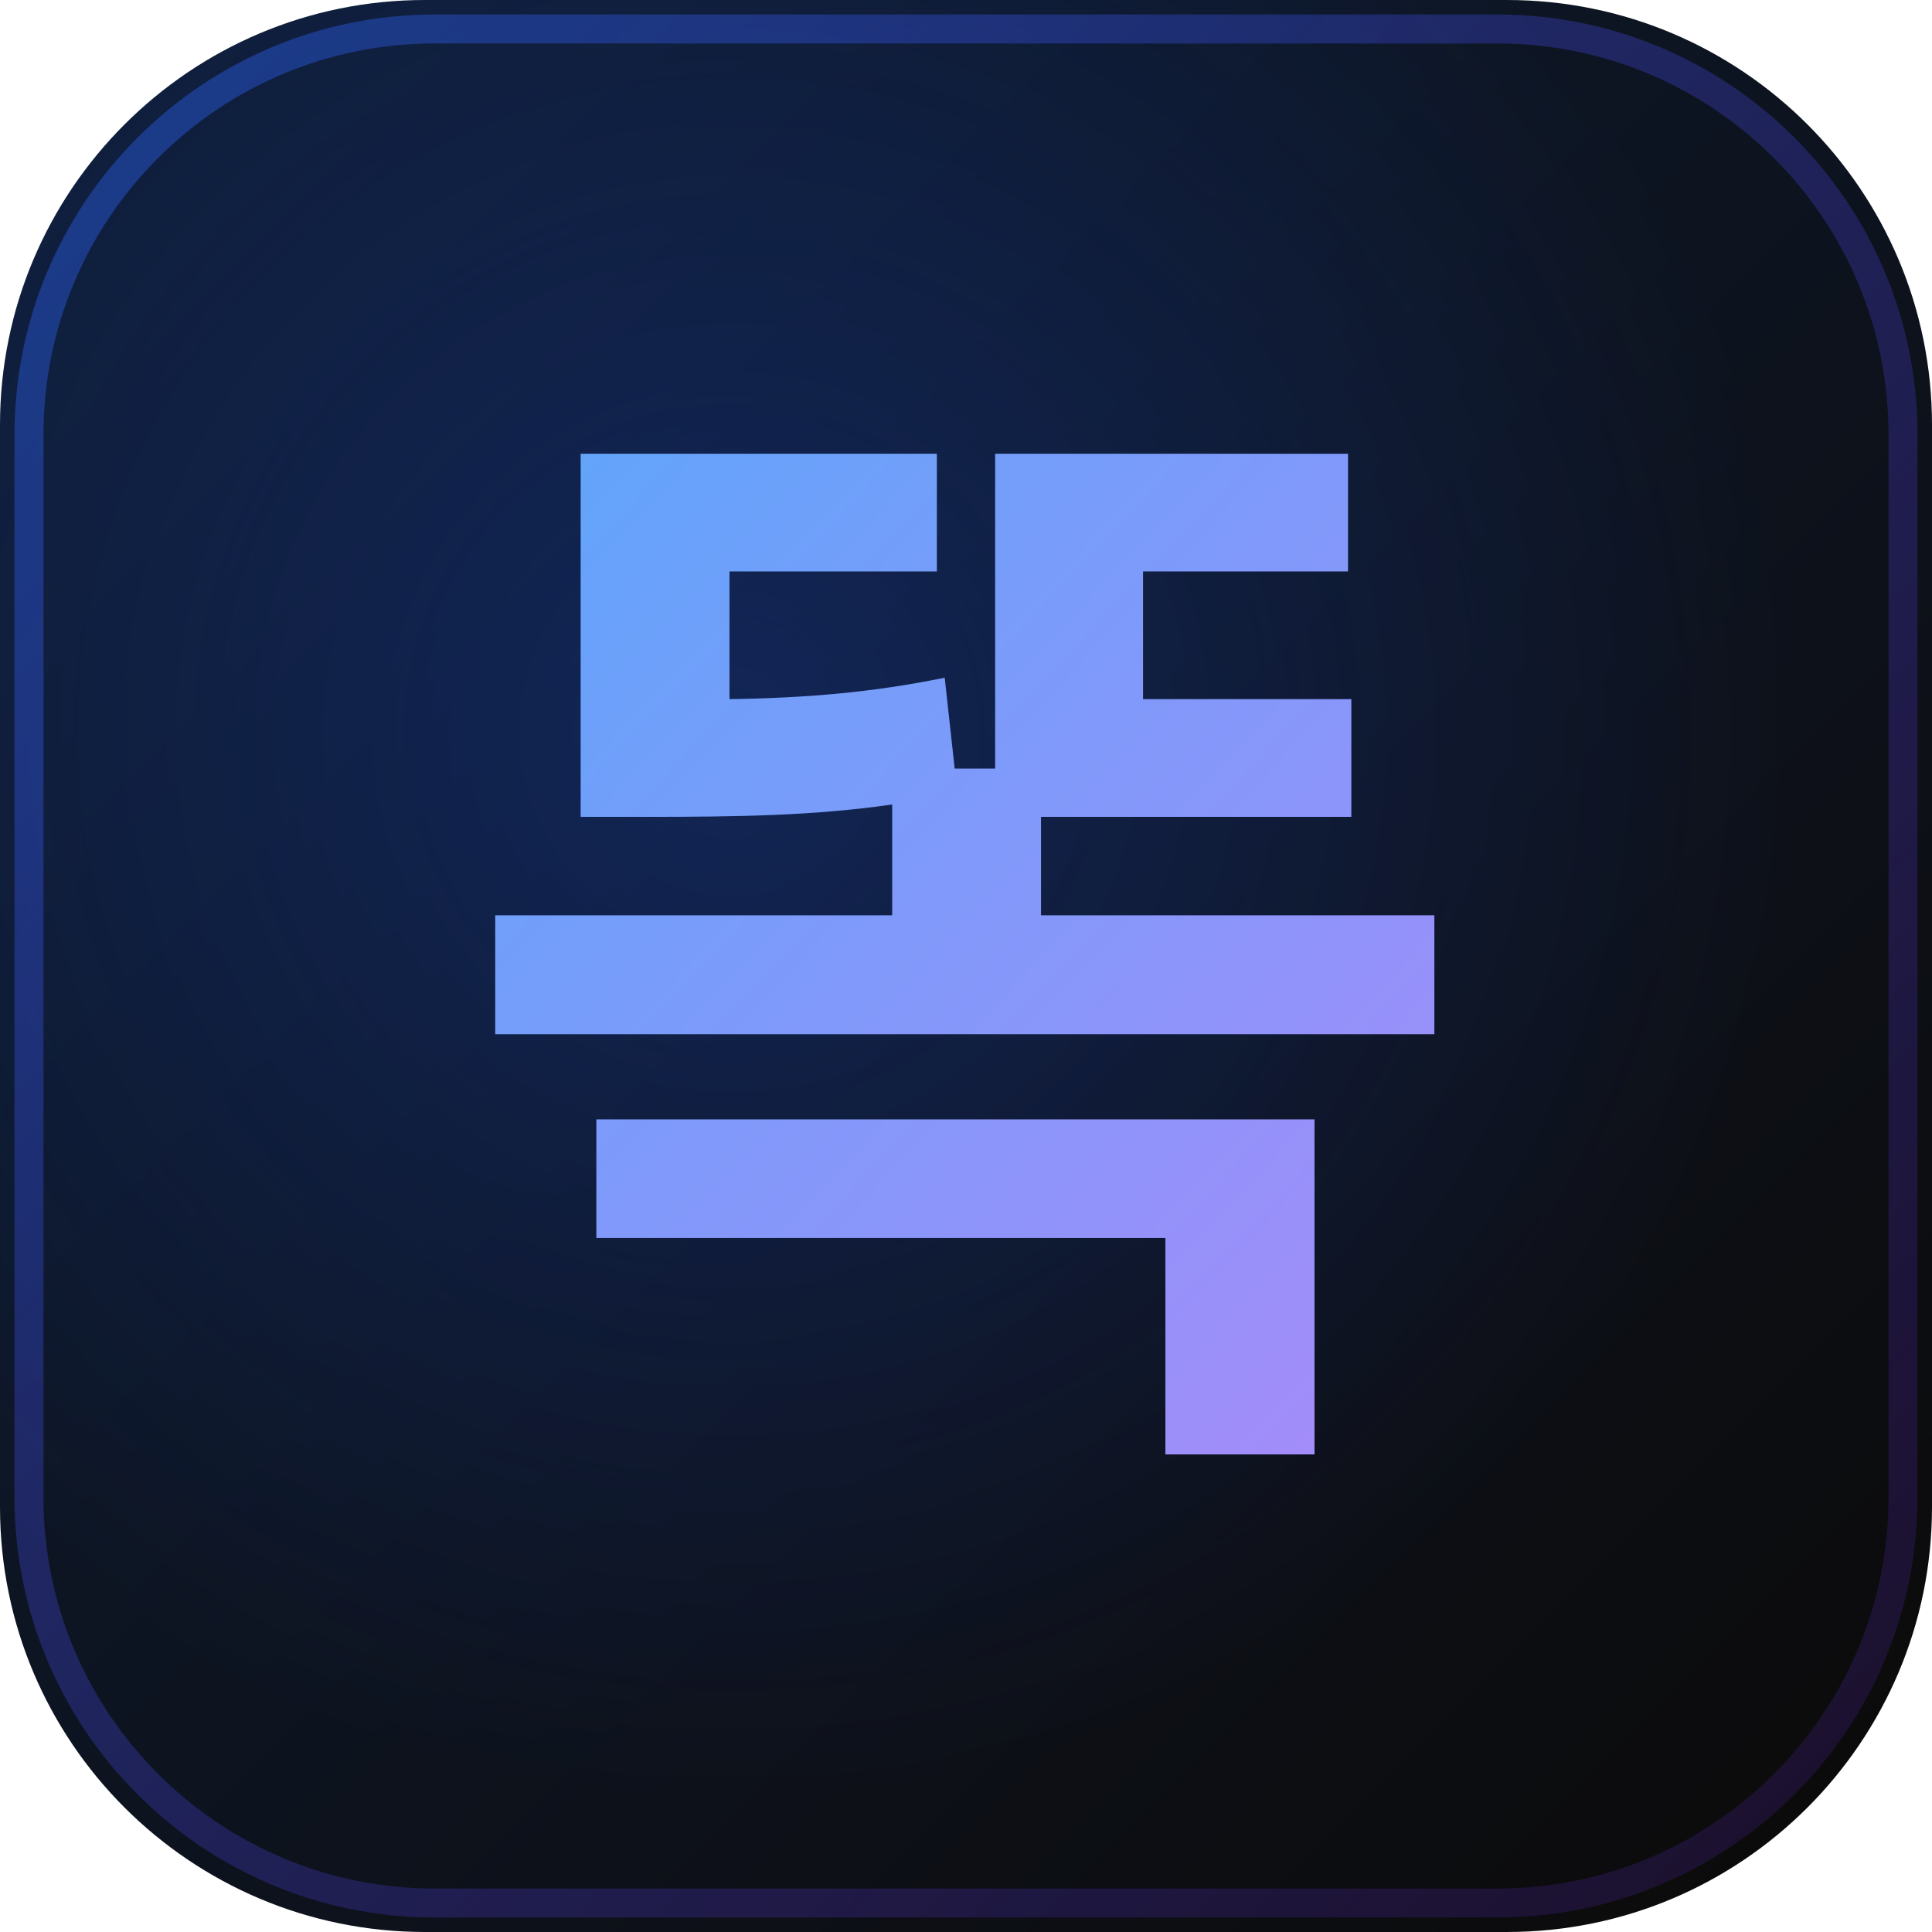
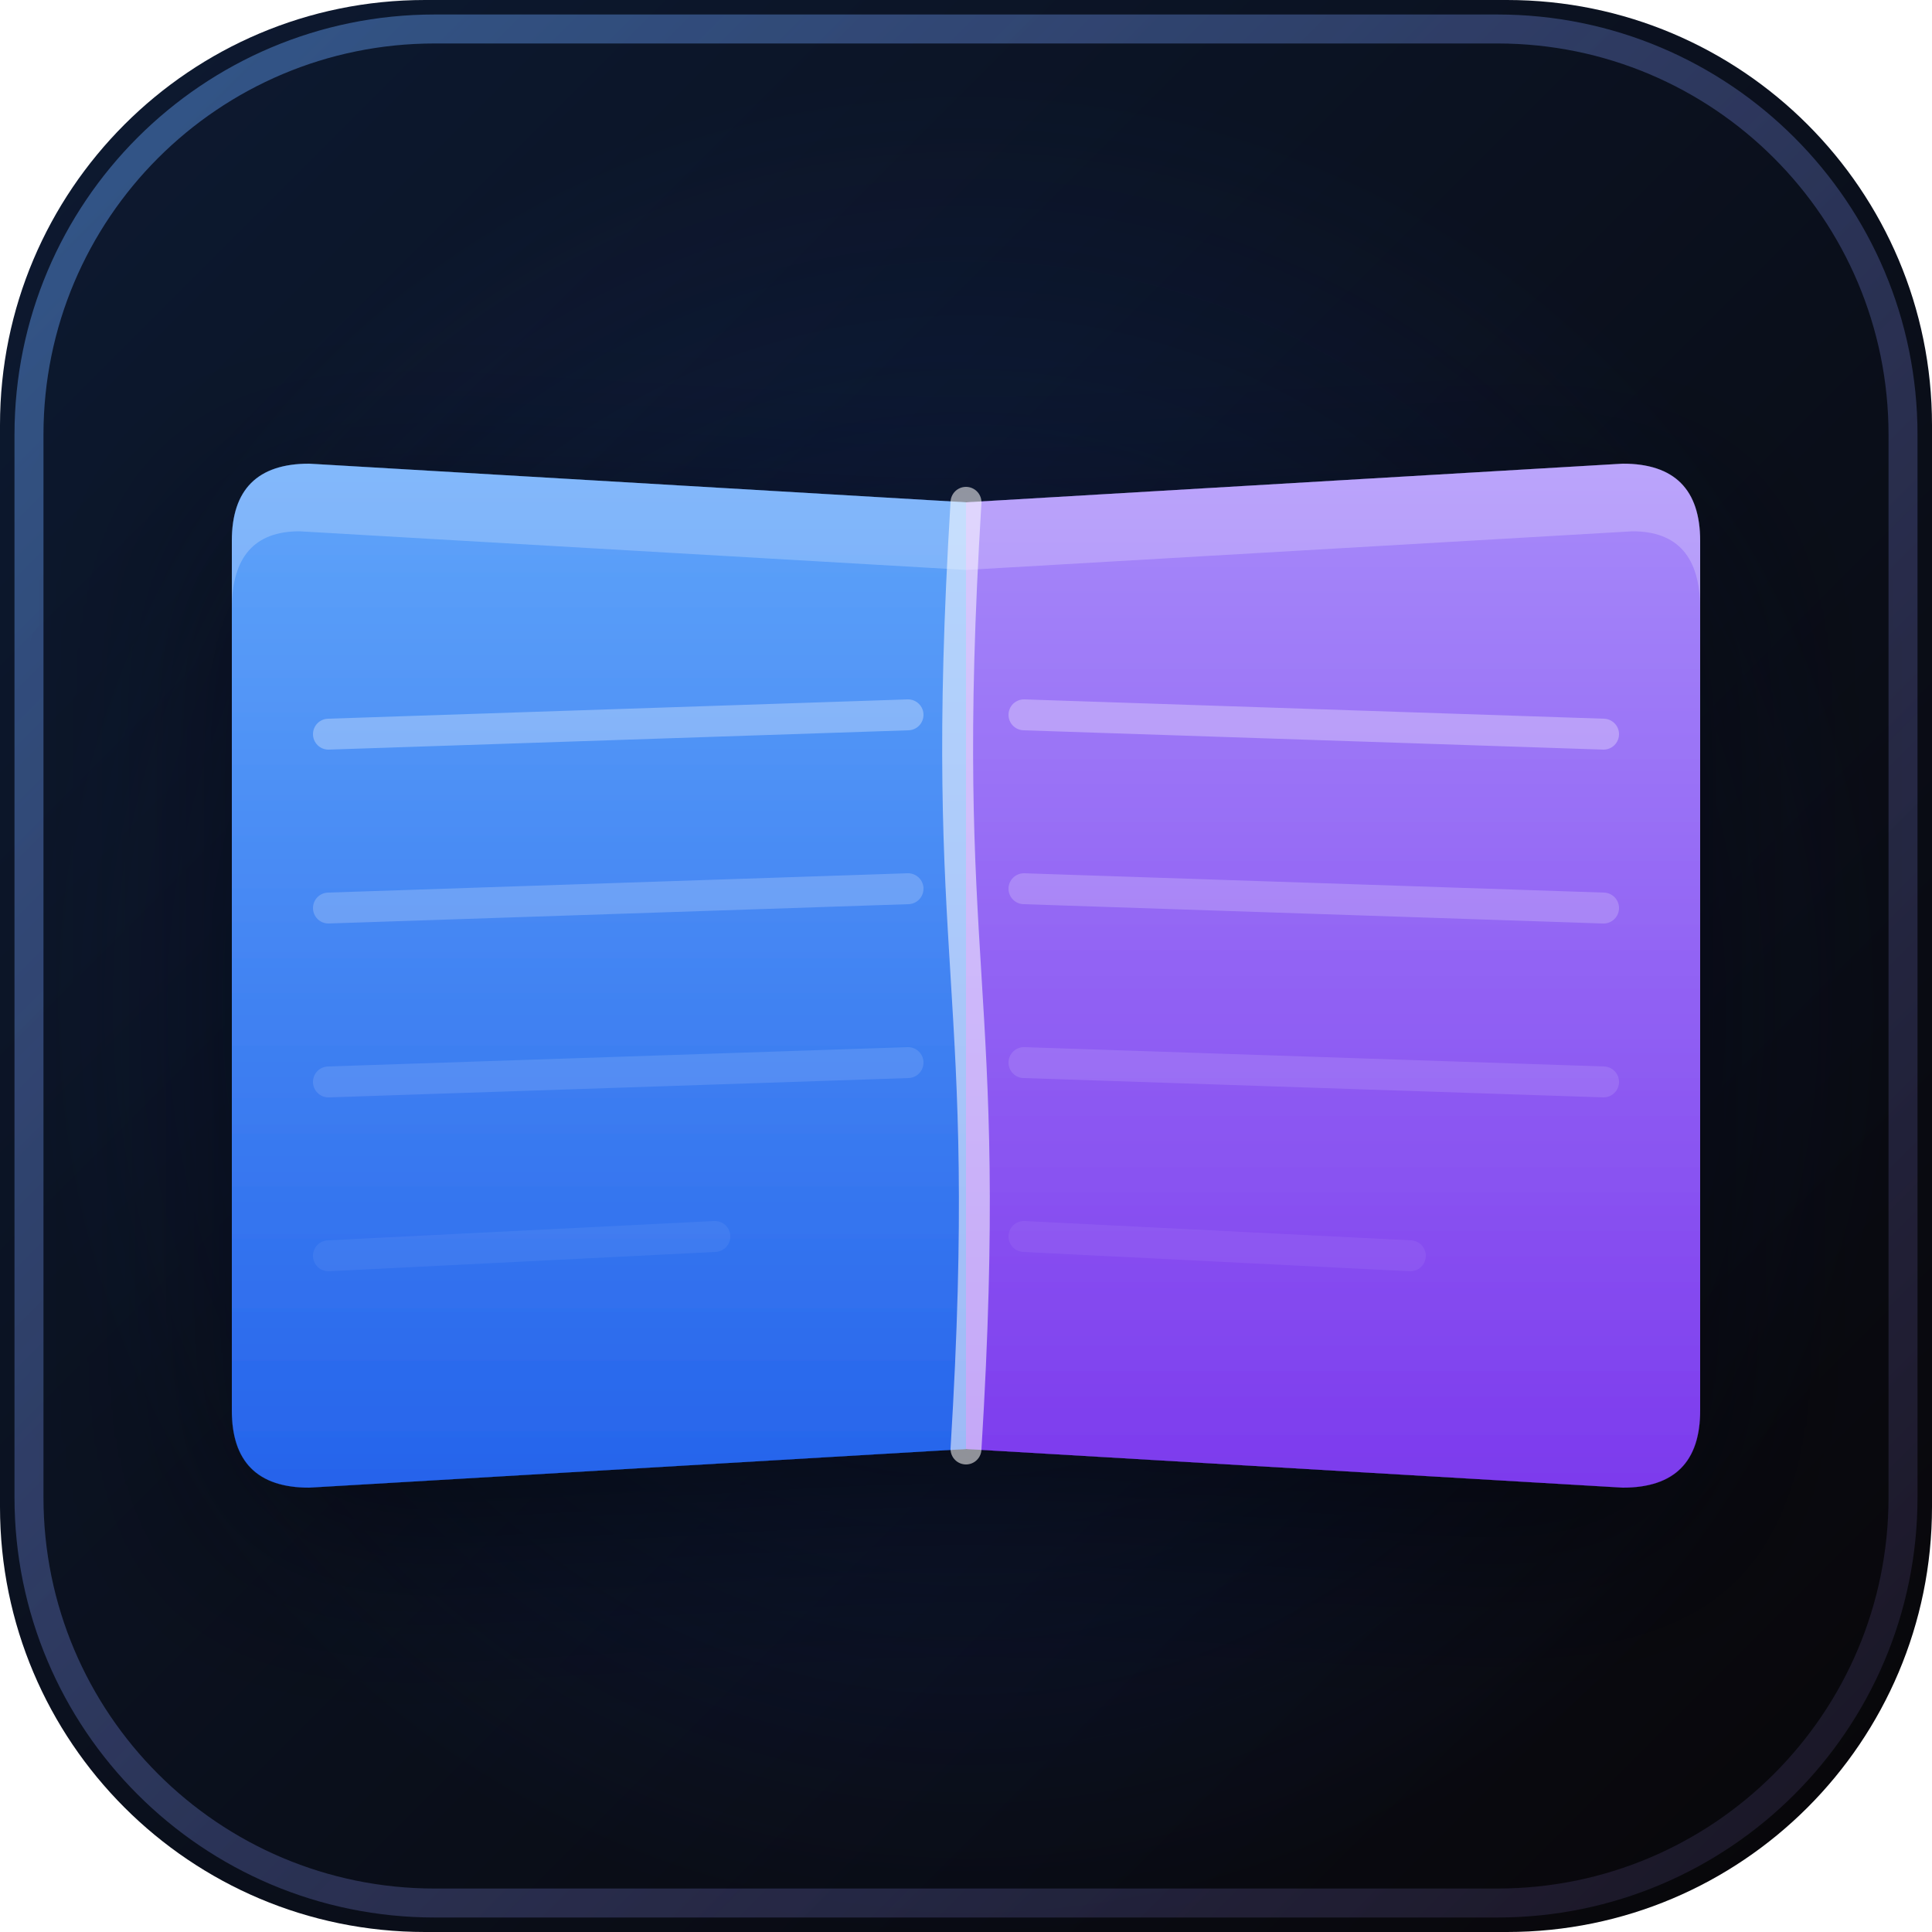
<svg xmlns="http://www.w3.org/2000/svg" viewBox="0 0 100 100">
  <defs>
    <linearGradient id="bg" x1="0" y1="0" x2="1" y2="1">
-       <stop offset="0%" stop-color="#0E1D36" />
-       <stop offset="100%" stop-color="#0C0A09" />
+       <stop offset="0%" stop-color="#0D1A32" />
+       <stop offset="100%" stop-color="#080608" />
    </linearGradient>
-     <linearGradient id="chr" x1="0" y1="0" x2="1" y2="1">
+     <linearGradient id="lp" x1="0" y1="0" x2="0" y2="1">
      <stop offset="0%" stop-color="#60A5FA" />
-       <stop offset="100%" stop-color="#A78BFA" />
+       <stop offset="100%" stop-color="#2563EB" />
+     </linearGradient>
+     <linearGradient id="rp" x1="0" y1="0" x2="0" y2="1">
+       <stop offset="0%" stop-color="#A78BFA" />
+       <stop offset="100%" stop-color="#7C3AED" />
    </linearGradient>
    <linearGradient id="bdr" x1="0" y1="0" x2="1" y2="1">
-       <stop offset="0%" stop-color="#2563EB" stop-opacity="0.45" />
-       <stop offset="100%" stop-color="#6D28D9" stop-opacity="0.15" />
+       <stop offset="0%" stop-color="#60A5FA" stop-opacity="0.45" />
+       <stop offset="100%" stop-color="#A78BFA" stop-opacity="0.1" />
    </linearGradient>
-     <radialGradient id="glow" cx="38%" cy="38%" r="55%">
-       <stop offset="0%" stop-color="#1D4ED8" stop-opacity="0.28" />
+     <radialGradient id="glow" cx="50%" cy="52%" r="48%">
+       <stop offset="0%" stop-color="#1D4ED8" stop-opacity="0.22" />
      <stop offset="100%" stop-color="#1D4ED8" stop-opacity="0" />
    </radialGradient>
+     <filter id="sh" x="-25%" y="-25%" width="150%" height="160%">
+       <feDropShadow dx="0" dy="3" stdDeviation="5" flood-color="#000" flood-opacity="0.5" />
+     </filter>
  </defs>
  <rect width="100" height="100" rx="22" fill="url(#bg)" />
  <rect width="100" height="100" rx="22" fill="url(#glow)" />
  <rect x="1.5" y="1.5" width="97" height="97" rx="21" fill="none" stroke="url(#bdr)" stroke-width="1.5" />
-   <text x="50" y="70" font-family="'Apple SD Gothic Neo','Pretendard','Noto Sans KR','Malgun Gothic',sans-serif" font-size="58" font-weight="900" text-anchor="middle" fill="url(#chr)">똑</text>
+   <g filter="url(#sh)">
+     <path d="M50,26 L16,24 Q12,24 12,28 L12,73 Q12,77 16,77 L50,75 Z" fill="url(#lp)" />
+     <path d="M50,26 L84,24 Q88,24 88,28 L88,73 Q88,77 84,77 L50,75 Z" fill="url(#rp)" />
+   </g>
+   <path d="M50,26 L16,24 Q12,24 12,28 L12,31.5 Q12,27.5 15.5,27.5 L50,29.5 Z" fill="rgba(255,255,255,0.22)" />
+   <path d="M50,26 L84,24 Q88,24 88,28 L88,31.5 Q88,27.5 84.5,27.5 L50,29.5 Z" fill="rgba(255,255,255,0.22)" />
+   <line x1="17" y1="38" x2="47" y2="37" stroke="rgba(255,255,255,0.30)" stroke-width="1.6" stroke-linecap="round" />
+   <line x1="17" y1="47" x2="47" y2="46" stroke="rgba(255,255,255,0.20)" stroke-width="1.6" stroke-linecap="round" />
+   <line x1="17" y1="56" x2="47" y2="55" stroke="rgba(255,255,255,0.12)" stroke-width="1.6" stroke-linecap="round" />
+   <line x1="17" y1="65" x2="37" y2="64" stroke="rgba(255,255,255,0.06)" stroke-width="1.6" stroke-linecap="round" />
+   <line x1="53" y1="37" x2="83" y2="38" stroke="rgba(255,255,255,0.30)" stroke-width="1.6" stroke-linecap="round" />
+   <line x1="53" y1="46" x2="83" y2="47" stroke="rgba(255,255,255,0.20)" stroke-width="1.6" stroke-linecap="round" />
+   <line x1="53" y1="55" x2="83" y2="56" stroke="rgba(255,255,255,0.12)" stroke-width="1.6" stroke-linecap="round" />
+   <line x1="53" y1="64" x2="73" y2="65" stroke="rgba(255,255,255,0.06)" stroke-width="1.6" stroke-linecap="round" />
+   <path d="M50,26 C48.5,50.5 51.5,50.5 50,75" fill="none" stroke="rgba(255,255,255,0.55)" stroke-width="1.6" stroke-linecap="round" />
</svg>
